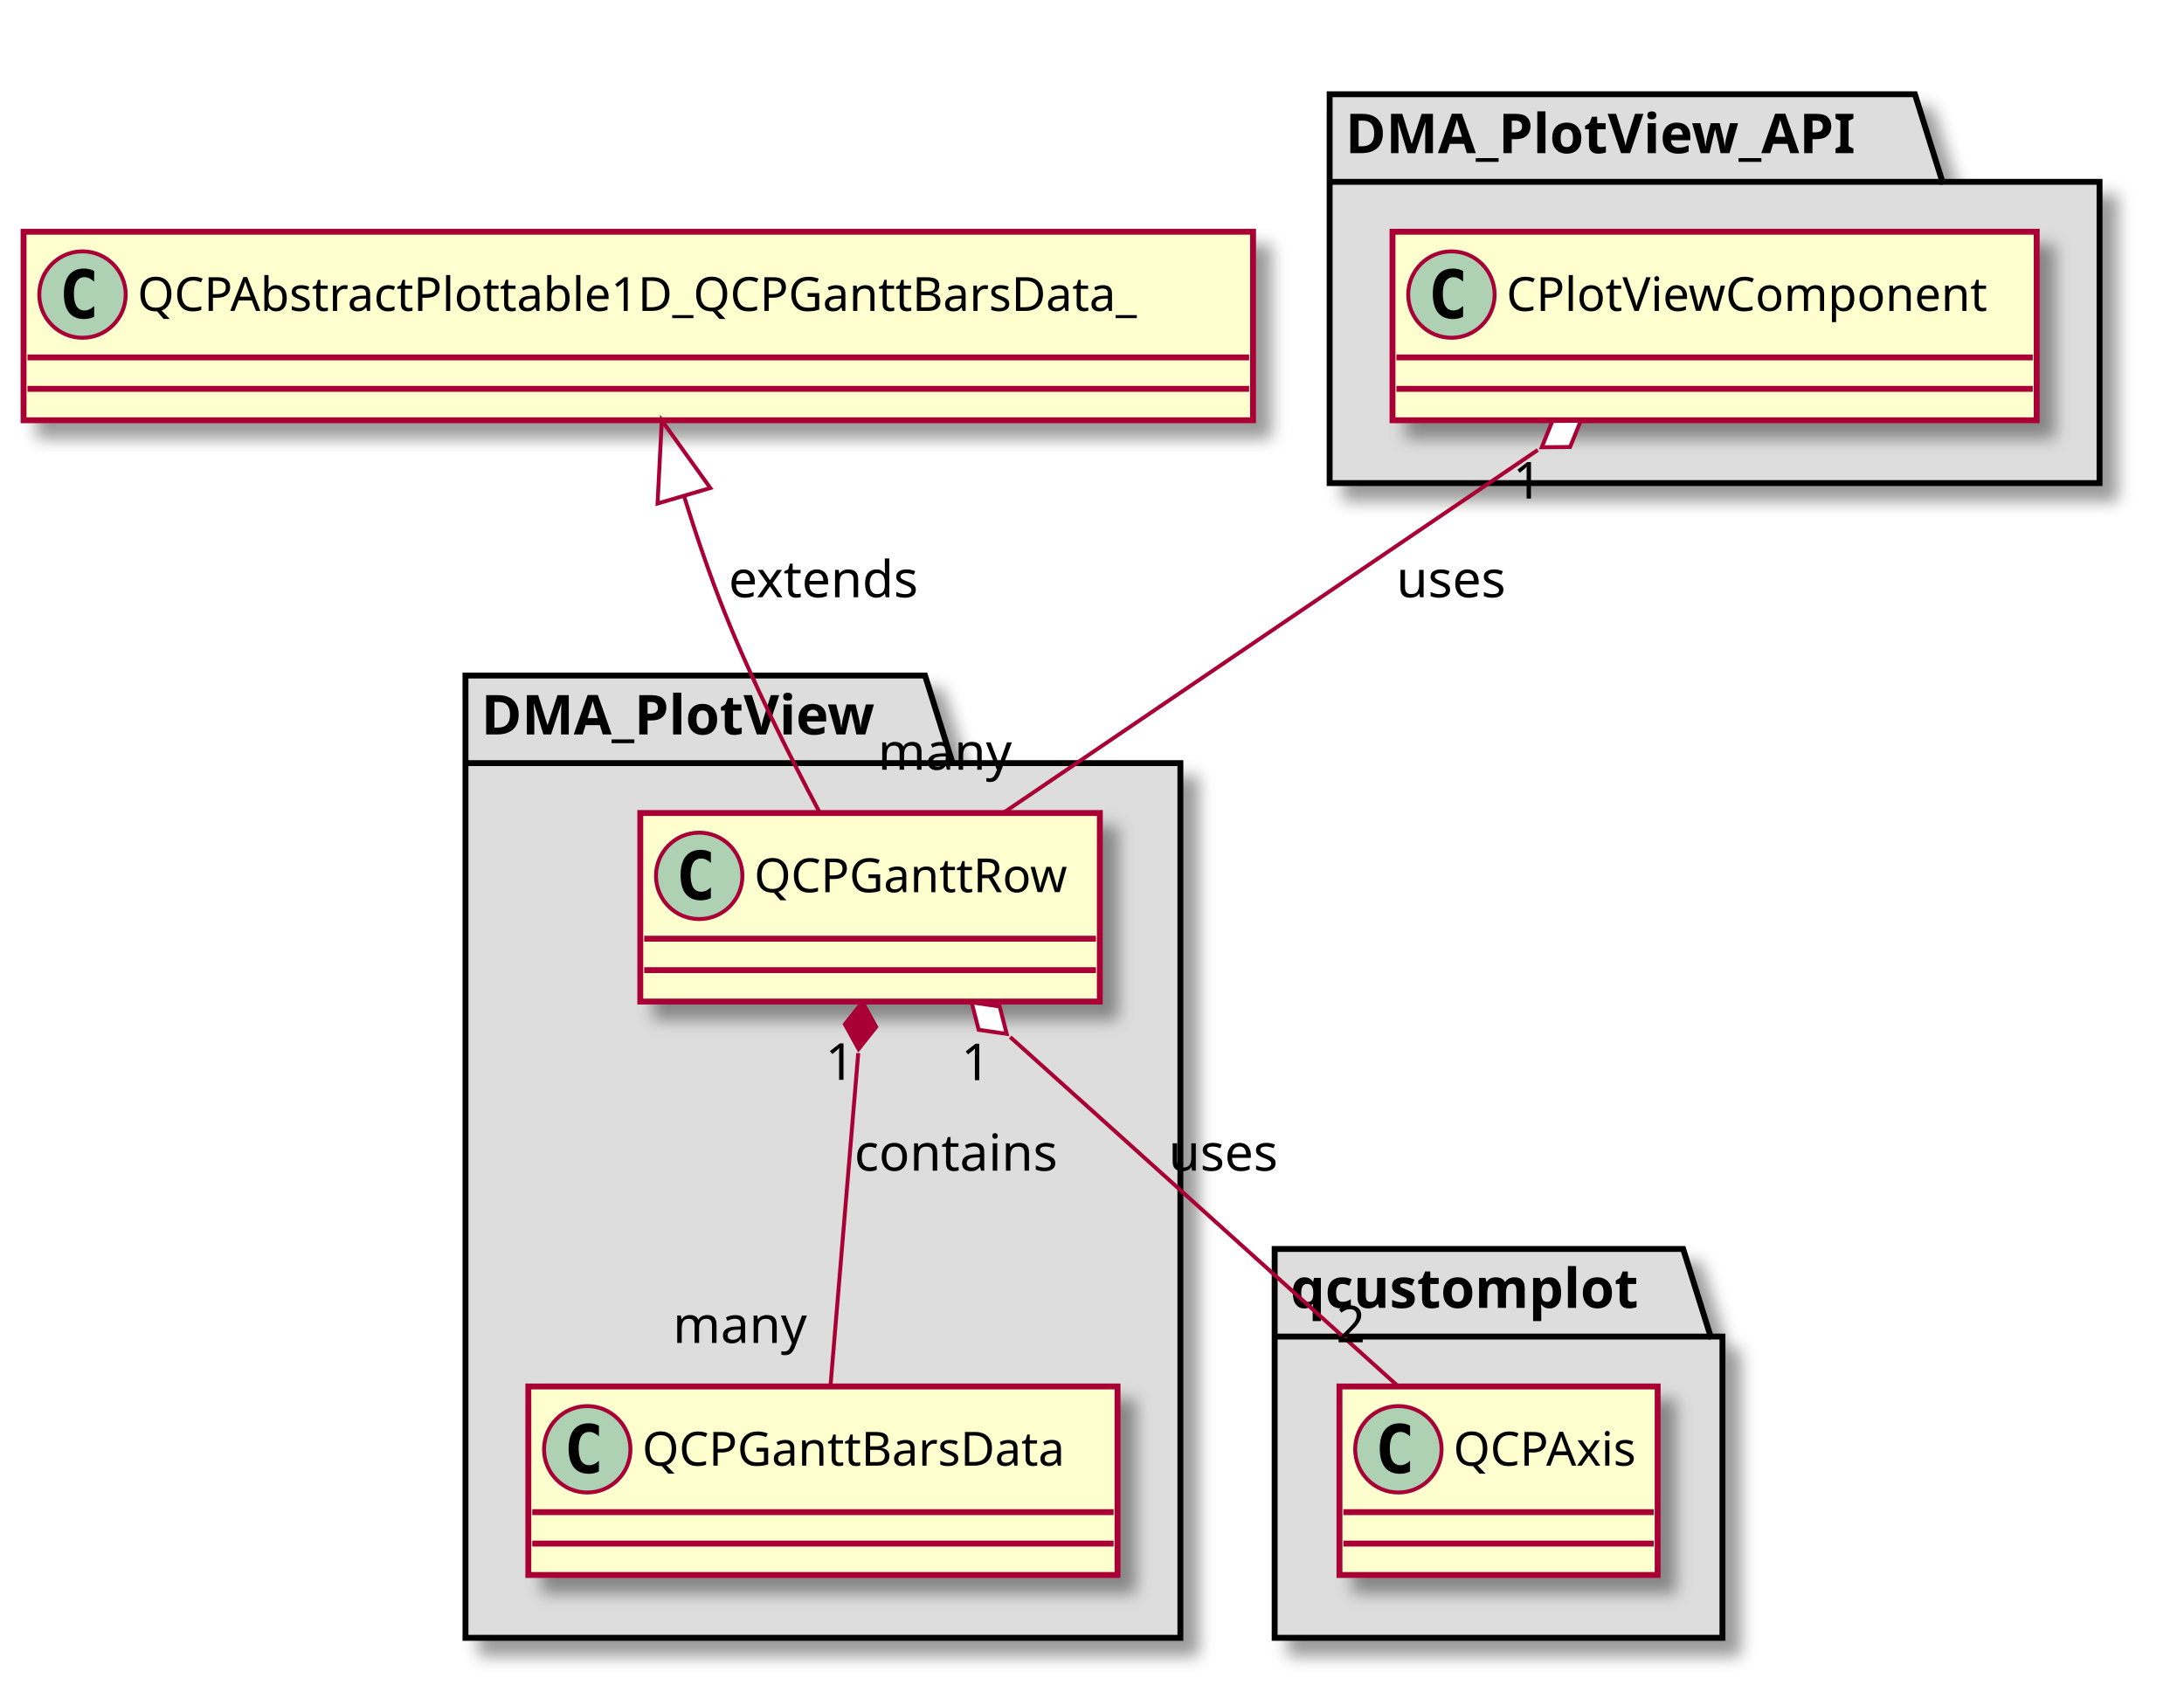
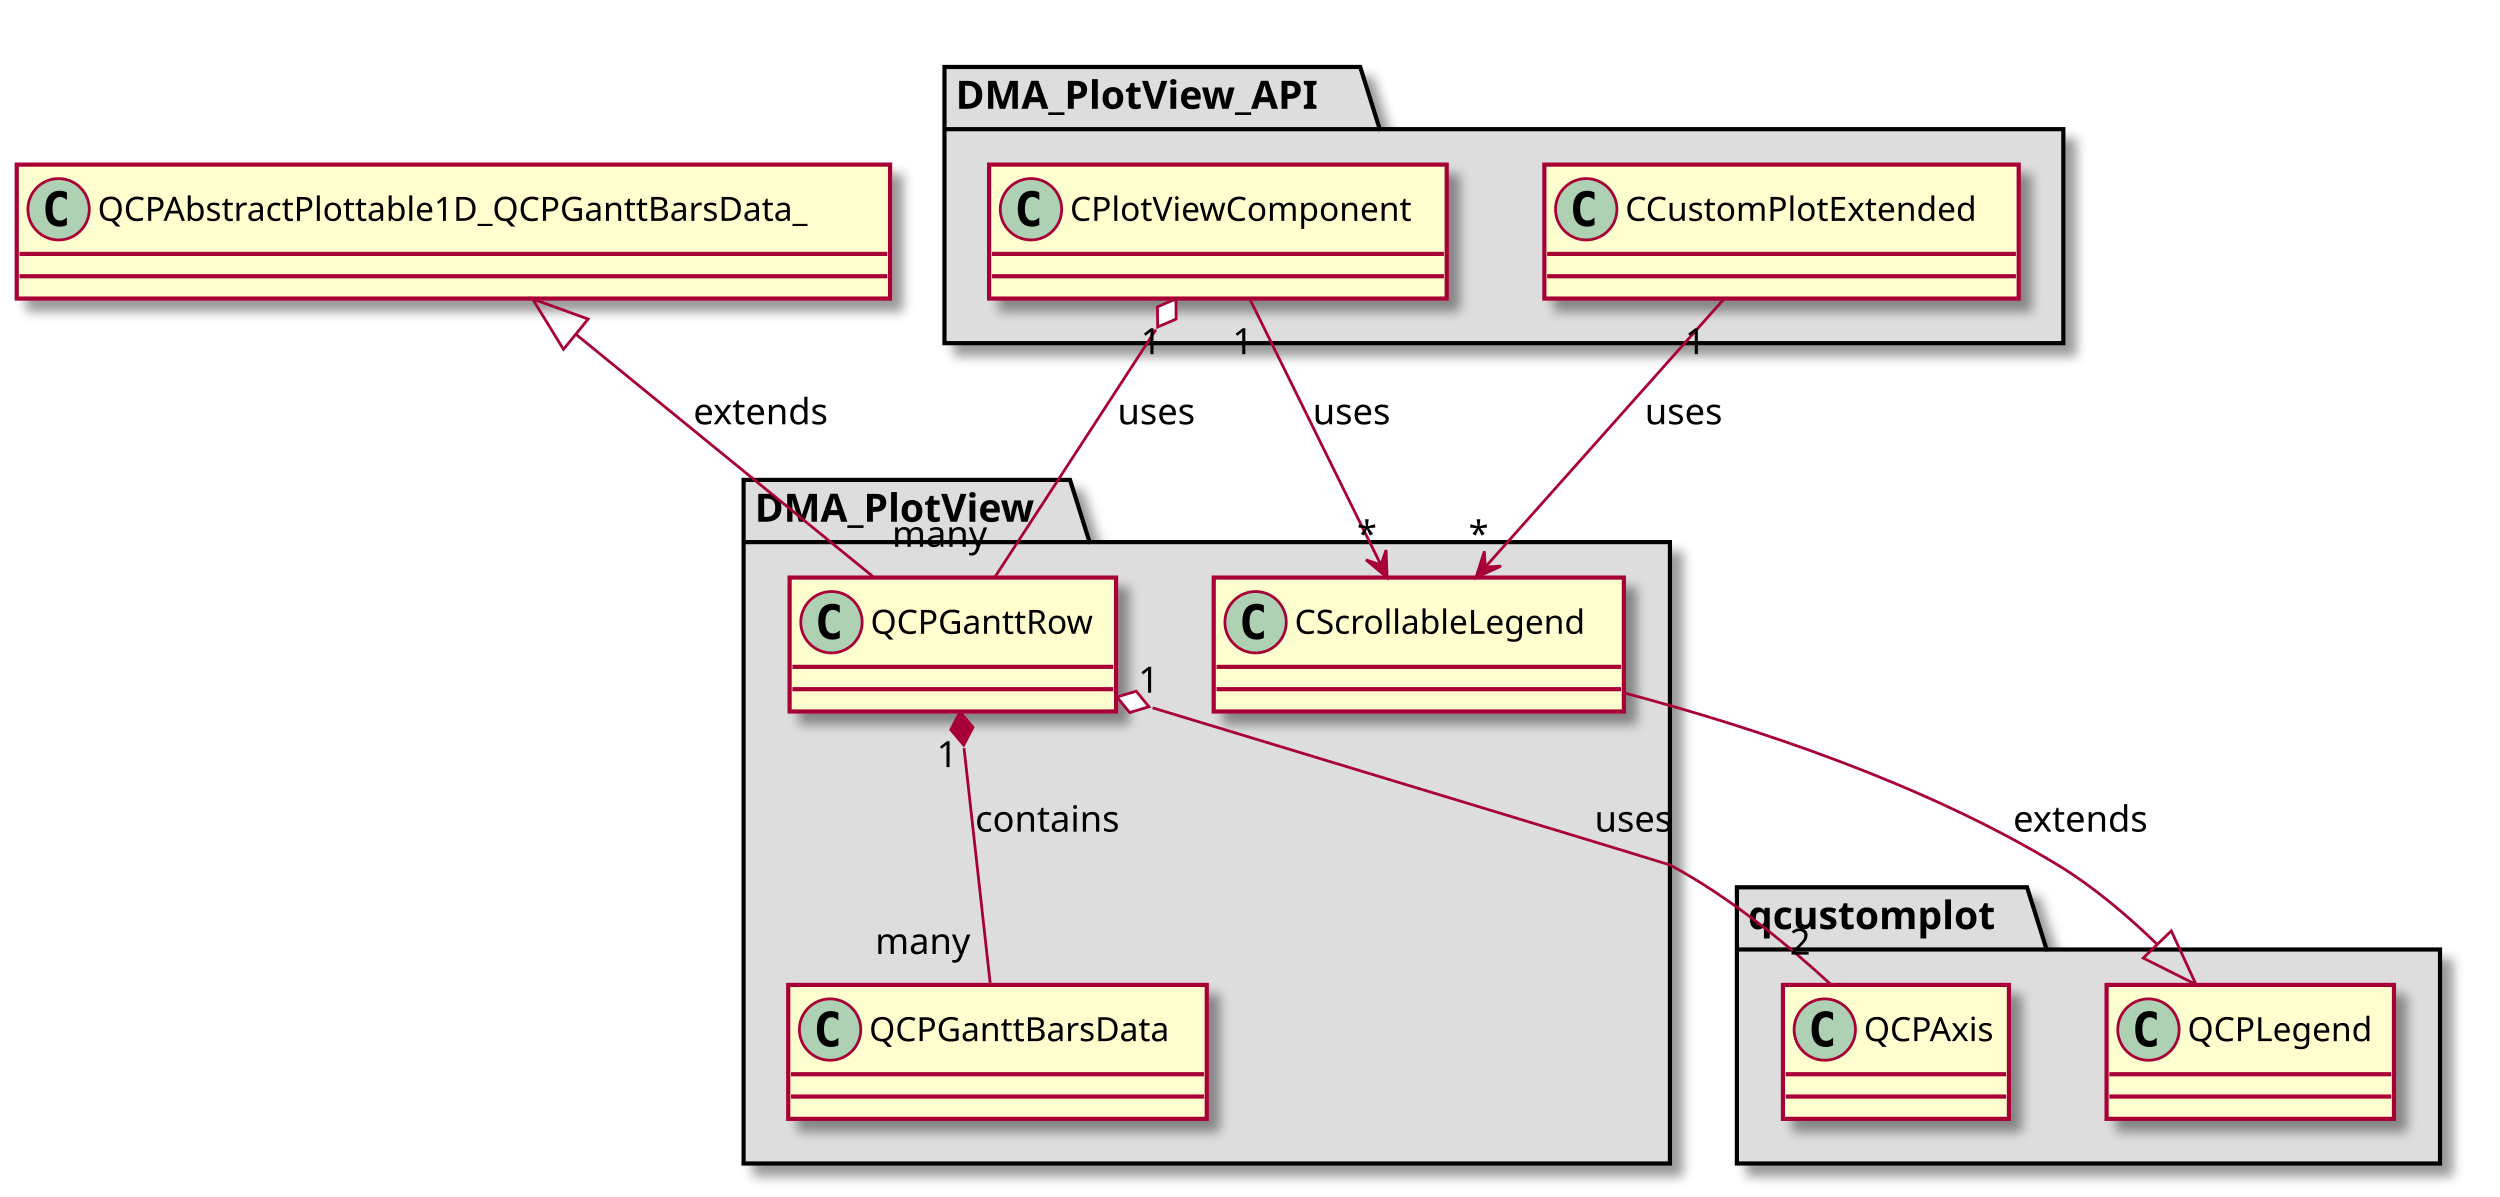
- <svg xmlns="http://www.w3.org/2000/svg" contentScriptType="application/ecmascript" contentStyleType="text/css" height="429px" preserveAspectRatio="none" style="width:556px;height:429px;background:#FEFEFE;" version="1.1" viewBox="0 0 556 429" width="556px" zoomAndPan="magnify">
+ <svg xmlns="http://www.w3.org/2000/svg" contentScriptType="application/ecmascript" contentStyleType="text/css" height="429px" preserveAspectRatio="none" style="width:896px;height:429px;background:#FEFEFE;" version="1.1" viewBox="0 0 896 429" width="896px" zoomAndPan="magnify">
  <defs>
-     <filter height="300%" id="f1vmrxsgnt6wgn" width="300%" x="-1" y="-1">
+     <filter height="300%" id="f1vbe9d4x7ibhx" width="300%" x="-1" y="-1">
      <feGaussianBlur result="blurOut" stdDeviation="2.0" />
      <feColorMatrix in="blurOut" result="blurOut2" type="matrix" values="0 0 0 0 0 0 0 0 0 0 0 0 0 0 0 0 0 0 .4 0" />
      <feOffset dx="4.0" dy="4.0" in="blurOut2" result="blurOut3" />
      <feBlend in="SourceGraphic" in2="blurOut3" mode="normal" />
    </filter>
  </defs>
  <g>
-     <polygon fill="#DDDDDD" filter="url(#f1vmrxsgnt6wgn)" points="118.5,172,235.5,172,242.5,194.297,300.5,194.297,300.5,417,118.5,417,118.5,172" style="stroke: #000000; stroke-width: 1.5;" />
-     <line style="stroke: #000000; stroke-width: 1.5;" x1="118.5" x2="242.5" y1="194.297" y2="194.297" />
-     <text fill="#000000" font-family="sans-serif" font-size="14" font-weight="bold" lengthAdjust="spacingAndGlyphs" textLength="111" x="122.5" y="186.995">DMA_PlotView</text>
-     <polygon fill="#DDDDDD" filter="url(#f1vmrxsgnt6wgn)" points="338.5,24,487.5,24,494.5,46.297,534.5,46.297,534.5,123,338.5,123,338.5,24" style="stroke: #000000; stroke-width: 1.5;" />
+     <polygon fill="#DDDDDD" filter="url(#f1vbe9d4x7ibhx)" points="266.5,172,383.5,172,390.5,194.297,598.5,194.297,598.5,417,266.5,417,266.5,172" style="stroke: #000000; stroke-width: 1.5;" />
+     <line style="stroke: #000000; stroke-width: 1.5;" x1="266.5" x2="390.5" y1="194.297" y2="194.297" />
+     <text fill="#000000" font-family="sans-serif" font-size="14" font-weight="bold" lengthAdjust="spacingAndGlyphs" textLength="111" x="270.5" y="186.995">DMA_PlotView</text>
+     <polygon fill="#DDDDDD" filter="url(#f1vbe9d4x7ibhx)" points="338.5,24,487.5,24,494.5,46.297,739.5,46.297,739.5,123,338.5,123,338.5,24" style="stroke: #000000; stroke-width: 1.5;" />
    <line style="stroke: #000000; stroke-width: 1.5;" x1="338.5" x2="494.5" y1="46.297" y2="46.297" />
    <text fill="#000000" font-family="sans-serif" font-size="14" font-weight="bold" lengthAdjust="spacingAndGlyphs" textLength="143" x="342.5" y="38.995">DMA_PlotView_API</text>
-     <polygon fill="#DDDDDD" filter="url(#f1vmrxsgnt6wgn)" points="324.5,318,428.5,318,435.5,340.297,438.5,340.297,438.5,417,324.5,417,324.5,318" style="stroke: #000000; stroke-width: 1.5;" />
-     <line style="stroke: #000000; stroke-width: 1.5;" x1="324.5" x2="435.5" y1="340.297" y2="340.297" />
-     <text fill="#000000" font-family="sans-serif" font-size="14" font-weight="bold" lengthAdjust="spacingAndGlyphs" textLength="98" x="328.5" y="332.995">qcustomplot</text>
-     <rect fill="#FEFECE" filter="url(#f1vmrxsgnt6wgn)" height="48" id="QCPGanttBarsData" style="stroke: #A80036; stroke-width: 1.5;" width="150" x="134.5" y="353" />
-     <ellipse cx="149.5" cy="369" fill="#ADD1B2" rx="11" ry="11" style="stroke: #A80036; stroke-width: 1.0;" />
-     <path d="M152.469,374.641 Q151.891,374.938 151.25,375.078 Q150.609,375.234 149.906,375.234 Q147.406,375.234 146.078,373.594 Q144.766,371.938 144.766,368.812 Q144.766,365.688 146.078,364.031 Q147.406,362.375 149.906,362.375 Q150.609,362.375 151.25,362.531 Q151.906,362.688 152.469,362.984 L152.469,365.703 Q151.844,365.125 151.25,364.859 Q150.656,364.578 150.031,364.578 Q148.688,364.578 148,365.656 Q147.312,366.719 147.312,368.812 Q147.312,370.906 148,371.984 Q148.688,373.047 150.031,373.047 Q150.656,373.047 151.25,372.781 Q151.844,372.5 152.469,371.922 L152.469,374.641 Z " />
-     <text fill="#000000" font-family="sans-serif" font-size="12" lengthAdjust="spacingAndGlyphs" textLength="118" x="163.5" y="373.154">QCPGanttBarsData</text>
-     <line style="stroke: #A80036; stroke-width: 1.5;" x1="135.5" x2="283.5" y1="385" y2="385" />
-     <line style="stroke: #A80036; stroke-width: 1.5;" x1="135.5" x2="283.5" y1="393" y2="393" />
-     <rect fill="#FEFECE" filter="url(#f1vmrxsgnt6wgn)" height="48" id="QCPGanttRow" style="stroke: #A80036; stroke-width: 1.5;" width="117" x="163" y="207" />
-     <ellipse cx="178" cy="223" fill="#ADD1B2" rx="11" ry="11" style="stroke: #A80036; stroke-width: 1.0;" />
-     <path d="M180.969,228.641 Q180.391,228.938 179.75,229.078 Q179.109,229.234 178.406,229.234 Q175.906,229.234 174.578,227.594 Q173.266,225.938 173.266,222.812 Q173.266,219.688 174.578,218.031 Q175.906,216.375 178.406,216.375 Q179.109,216.375 179.75,216.531 Q180.406,216.688 180.969,216.984 L180.969,219.703 Q180.344,219.125 179.75,218.859 Q179.156,218.578 178.531,218.578 Q177.188,218.578 176.5,219.656 Q175.812,220.719 175.812,222.812 Q175.812,224.906 176.5,225.984 Q177.188,227.047 178.531,227.047 Q179.156,227.047 179.75,226.781 Q180.344,226.5 180.969,225.922 L180.969,228.641 Z " />
-     <text fill="#000000" font-family="sans-serif" font-size="12" lengthAdjust="spacingAndGlyphs" textLength="85" x="192" y="227.154">QCPGanttRow</text>
-     <line style="stroke: #A80036; stroke-width: 1.5;" x1="164" x2="279" y1="239" y2="239" />
-     <line style="stroke: #A80036; stroke-width: 1.5;" x1="164" x2="279" y1="247" y2="247" />
-     <rect fill="#FEFECE" filter="url(#f1vmrxsgnt6wgn)" height="48" id="CPlotViewComponent" style="stroke: #A80036; stroke-width: 1.5;" width="164" x="354.5" y="59" />
+     <polygon fill="#DDDDDD" filter="url(#f1vbe9d4x7ibhx)" points="622.5,318,726.5,318,733.5,340.297,874.5,340.297,874.5,417,622.5,417,622.5,318" style="stroke: #000000; stroke-width: 1.5;" />
+     <line style="stroke: #000000; stroke-width: 1.5;" x1="622.5" x2="733.5" y1="340.297" y2="340.297" />
+     <text fill="#000000" font-family="sans-serif" font-size="14" font-weight="bold" lengthAdjust="spacingAndGlyphs" textLength="98" x="626.5" y="332.995">qcustomplot</text>
+     <rect fill="#FEFECE" filter="url(#f1vbe9d4x7ibhx)" height="48" id="CScrollableLegend" style="stroke: #A80036; stroke-width: 1.5;" width="147" x="435" y="207" />
+     <ellipse cx="450" cy="223" fill="#ADD1B2" rx="11" ry="11" style="stroke: #A80036; stroke-width: 1.0;" />
+     <path d="M452.969,228.641 Q452.391,228.938 451.75,229.078 Q451.109,229.234 450.406,229.234 Q447.906,229.234 446.578,227.594 Q445.266,225.938 445.266,222.812 Q445.266,219.688 446.578,218.031 Q447.906,216.375 450.406,216.375 Q451.109,216.375 451.75,216.531 Q452.406,216.688 452.969,216.984 L452.969,219.703 Q452.344,219.125 451.75,218.859 Q451.156,218.578 450.531,218.578 Q449.188,218.578 448.5,219.656 Q447.812,220.719 447.812,222.812 Q447.812,224.906 448.5,225.984 Q449.188,227.047 450.531,227.047 Q451.156,227.047 451.75,226.781 Q452.344,226.5 452.969,225.922 L452.969,228.641 Z " />
+     <text fill="#000000" font-family="sans-serif" font-size="12" lengthAdjust="spacingAndGlyphs" textLength="115" x="464" y="227.154">CScrollableLegend</text>
+     <line style="stroke: #A80036; stroke-width: 1.5;" x1="436" x2="581" y1="239" y2="239" />
+     <line style="stroke: #A80036; stroke-width: 1.5;" x1="436" x2="581" y1="247" y2="247" />
+     <rect fill="#FEFECE" filter="url(#f1vbe9d4x7ibhx)" height="48" id="QCPGanttBarsData" style="stroke: #A80036; stroke-width: 1.5;" width="150" x="282.5" y="353" />
+     <ellipse cx="297.5" cy="369" fill="#ADD1B2" rx="11" ry="11" style="stroke: #A80036; stroke-width: 1.0;" />
+     <path d="M300.469,374.641 Q299.891,374.938 299.25,375.078 Q298.609,375.234 297.906,375.234 Q295.406,375.234 294.078,373.594 Q292.766,371.938 292.766,368.812 Q292.766,365.688 294.078,364.031 Q295.406,362.375 297.906,362.375 Q298.609,362.375 299.25,362.531 Q299.906,362.688 300.469,362.984 L300.469,365.703 Q299.844,365.125 299.25,364.859 Q298.656,364.578 298.031,364.578 Q296.688,364.578 296,365.656 Q295.312,366.719 295.312,368.812 Q295.312,370.906 296,371.984 Q296.688,373.047 298.031,373.047 Q298.656,373.047 299.25,372.781 Q299.844,372.5 300.469,371.922 L300.469,374.641 Z " />
+     <text fill="#000000" font-family="sans-serif" font-size="12" lengthAdjust="spacingAndGlyphs" textLength="118" x="311.5" y="373.154">QCPGanttBarsData</text>
+     <line style="stroke: #A80036; stroke-width: 1.5;" x1="283.5" x2="431.5" y1="385" y2="385" />
+     <line style="stroke: #A80036; stroke-width: 1.5;" x1="283.5" x2="431.5" y1="393" y2="393" />
+     <rect fill="#FEFECE" filter="url(#f1vbe9d4x7ibhx)" height="48" id="QCPGanttRow" style="stroke: #A80036; stroke-width: 1.5;" width="117" x="283" y="207" />
+     <ellipse cx="298" cy="223" fill="#ADD1B2" rx="11" ry="11" style="stroke: #A80036; stroke-width: 1.0;" />
+     <path d="M300.969,228.641 Q300.391,228.938 299.75,229.078 Q299.109,229.234 298.406,229.234 Q295.906,229.234 294.578,227.594 Q293.266,225.938 293.266,222.812 Q293.266,219.688 294.578,218.031 Q295.906,216.375 298.406,216.375 Q299.109,216.375 299.75,216.531 Q300.406,216.688 300.969,216.984 L300.969,219.703 Q300.344,219.125 299.75,218.859 Q299.156,218.578 298.531,218.578 Q297.188,218.578 296.5,219.656 Q295.812,220.719 295.812,222.812 Q295.812,224.906 296.5,225.984 Q297.188,227.047 298.531,227.047 Q299.156,227.047 299.75,226.781 Q300.344,226.5 300.969,225.922 L300.969,228.641 Z " />
+     <text fill="#000000" font-family="sans-serif" font-size="12" lengthAdjust="spacingAndGlyphs" textLength="85" x="312" y="227.154">QCPGanttRow</text>
+     <line style="stroke: #A80036; stroke-width: 1.5;" x1="284" x2="399" y1="239" y2="239" />
+     <line style="stroke: #A80036; stroke-width: 1.5;" x1="284" x2="399" y1="247" y2="247" />
+     <rect fill="#FEFECE" filter="url(#f1vbe9d4x7ibhx)" height="48" id="CCustomPlotExtended" style="stroke: #A80036; stroke-width: 1.5;" width="170" x="553.5" y="59" />
+     <ellipse cx="568.5" cy="75" fill="#ADD1B2" rx="11" ry="11" style="stroke: #A80036; stroke-width: 1.0;" />
+     <path d="M571.469,80.641 Q570.891,80.938 570.25,81.078 Q569.609,81.234 568.906,81.234 Q566.406,81.234 565.078,79.594 Q563.766,77.938 563.766,74.812 Q563.766,71.688 565.078,70.031 Q566.406,68.375 568.906,68.375 Q569.609,68.375 570.25,68.531 Q570.906,68.688 571.469,68.984 L571.469,71.703 Q570.844,71.125 570.25,70.859 Q569.656,70.578 569.031,70.578 Q567.688,70.578 567,71.656 Q566.312,72.719 566.312,74.812 Q566.312,76.906 567,77.984 Q567.688,79.047 569.031,79.047 Q569.656,79.047 570.25,78.781 Q570.844,78.5 571.469,77.922 L571.469,80.641 Z " />
+     <text fill="#000000" font-family="sans-serif" font-size="12" lengthAdjust="spacingAndGlyphs" textLength="138" x="582.5" y="79.154">CCustomPlotExtended</text>
+     <line style="stroke: #A80036; stroke-width: 1.5;" x1="554.5" x2="722.5" y1="91" y2="91" />
+     <line style="stroke: #A80036; stroke-width: 1.5;" x1="554.5" x2="722.5" y1="99" y2="99" />
+     <rect fill="#FEFECE" filter="url(#f1vbe9d4x7ibhx)" height="48" id="CPlotViewComponent" style="stroke: #A80036; stroke-width: 1.5;" width="164" x="354.5" y="59" />
    <ellipse cx="369.5" cy="75" fill="#ADD1B2" rx="11" ry="11" style="stroke: #A80036; stroke-width: 1.0;" />
    <path d="M372.469,80.641 Q371.891,80.938 371.25,81.078 Q370.609,81.234 369.906,81.234 Q367.406,81.234 366.078,79.594 Q364.766,77.938 364.766,74.812 Q364.766,71.688 366.078,70.031 Q367.406,68.375 369.906,68.375 Q370.609,68.375 371.25,68.531 Q371.906,68.688 372.469,68.984 L372.469,71.703 Q371.844,71.125 371.25,70.859 Q370.656,70.578 370.031,70.578 Q368.688,70.578 368,71.656 Q367.312,72.719 367.312,74.812 Q367.312,76.906 368,77.984 Q368.688,79.047 370.031,79.047 Q370.656,79.047 371.25,78.781 Q371.844,78.5 372.469,77.922 L372.469,80.641 Z " />
    <text fill="#000000" font-family="sans-serif" font-size="12" lengthAdjust="spacingAndGlyphs" textLength="132" x="383.5" y="79.154">CPlotViewComponent</text>
    <line style="stroke: #A80036; stroke-width: 1.5;" x1="355.5" x2="517.5" y1="91" y2="91" />
    <line style="stroke: #A80036; stroke-width: 1.5;" x1="355.5" x2="517.5" y1="99" y2="99" />
-     <rect fill="#FEFECE" filter="url(#f1vmrxsgnt6wgn)" height="48" id="QCPAxis" style="stroke: #A80036; stroke-width: 1.5;" width="81" x="341" y="353" />
-     <ellipse cx="356" cy="369" fill="#ADD1B2" rx="11" ry="11" style="stroke: #A80036; stroke-width: 1.0;" />
-     <path d="M358.969,374.641 Q358.391,374.938 357.75,375.078 Q357.109,375.234 356.406,375.234 Q353.906,375.234 352.578,373.594 Q351.266,371.938 351.266,368.812 Q351.266,365.688 352.578,364.031 Q353.906,362.375 356.406,362.375 Q357.109,362.375 357.75,362.531 Q358.406,362.688 358.969,362.984 L358.969,365.703 Q358.344,365.125 357.75,364.859 Q357.156,364.578 356.531,364.578 Q355.188,364.578 354.5,365.656 Q353.812,366.719 353.812,368.812 Q353.812,370.906 354.5,371.984 Q355.188,373.047 356.531,373.047 Q357.156,373.047 357.75,372.781 Q358.344,372.5 358.969,371.922 L358.969,374.641 Z " />
-     <text fill="#000000" font-family="sans-serif" font-size="12" lengthAdjust="spacingAndGlyphs" textLength="49" x="370" y="373.154">QCPAxis</text>
-     <line style="stroke: #A80036; stroke-width: 1.5;" x1="342" x2="421" y1="385" y2="385" />
-     <line style="stroke: #A80036; stroke-width: 1.5;" x1="342" x2="421" y1="393" y2="393" />
-     <rect fill="#FEFECE" filter="url(#f1vmrxsgnt6wgn)" height="48" id="QCPAbstractPlottable1D_QCPGanttBarsData_" style="stroke: #A80036; stroke-width: 1.5;" width="313" x="6" y="59" />
+     <rect fill="#FEFECE" filter="url(#f1vbe9d4x7ibhx)" height="48" id="QCPAxis" style="stroke: #A80036; stroke-width: 1.5;" width="81" x="639" y="353" />
+     <ellipse cx="654" cy="369" fill="#ADD1B2" rx="11" ry="11" style="stroke: #A80036; stroke-width: 1.0;" />
+     <path d="M656.969,374.641 Q656.391,374.938 655.75,375.078 Q655.109,375.234 654.406,375.234 Q651.906,375.234 650.578,373.594 Q649.266,371.938 649.266,368.812 Q649.266,365.688 650.578,364.031 Q651.906,362.375 654.406,362.375 Q655.109,362.375 655.75,362.531 Q656.406,362.688 656.969,362.984 L656.969,365.703 Q656.344,365.125 655.75,364.859 Q655.156,364.578 654.531,364.578 Q653.188,364.578 652.5,365.656 Q651.812,366.719 651.812,368.812 Q651.812,370.906 652.5,371.984 Q653.188,373.047 654.531,373.047 Q655.156,373.047 655.75,372.781 Q656.344,372.5 656.969,371.922 L656.969,374.641 Z " />
+     <text fill="#000000" font-family="sans-serif" font-size="12" lengthAdjust="spacingAndGlyphs" textLength="49" x="668" y="373.154">QCPAxis</text>
+     <line style="stroke: #A80036; stroke-width: 1.5;" x1="640" x2="719" y1="385" y2="385" />
+     <line style="stroke: #A80036; stroke-width: 1.5;" x1="640" x2="719" y1="393" y2="393" />
+     <rect fill="#FEFECE" filter="url(#f1vbe9d4x7ibhx)" height="48" id="QCPLegend" style="stroke: #A80036; stroke-width: 1.5;" width="103" x="755" y="353" />
+     <ellipse cx="770" cy="369" fill="#ADD1B2" rx="11" ry="11" style="stroke: #A80036; stroke-width: 1.0;" />
+     <path d="M772.969,374.641 Q772.391,374.938 771.75,375.078 Q771.109,375.234 770.406,375.234 Q767.906,375.234 766.578,373.594 Q765.266,371.938 765.266,368.812 Q765.266,365.688 766.578,364.031 Q767.906,362.375 770.406,362.375 Q771.109,362.375 771.75,362.531 Q772.406,362.688 772.969,362.984 L772.969,365.703 Q772.344,365.125 771.75,364.859 Q771.156,364.578 770.531,364.578 Q769.188,364.578 768.5,365.656 Q767.812,366.719 767.812,368.812 Q767.812,370.906 768.5,371.984 Q769.188,373.047 770.531,373.047 Q771.156,373.047 771.75,372.781 Q772.344,372.5 772.969,371.922 L772.969,374.641 Z " />
+     <text fill="#000000" font-family="sans-serif" font-size="12" lengthAdjust="spacingAndGlyphs" textLength="71" x="784" y="373.154">QCPLegend</text>
+     <line style="stroke: #A80036; stroke-width: 1.5;" x1="756" x2="857" y1="385" y2="385" />
+     <line style="stroke: #A80036; stroke-width: 1.5;" x1="756" x2="857" y1="393" y2="393" />
+     <rect fill="#FEFECE" filter="url(#f1vbe9d4x7ibhx)" height="48" id="QCPAbstractPlottable1D_QCPGanttBarsData_" style="stroke: #A80036; stroke-width: 1.5;" width="313" x="6" y="59" />
    <ellipse cx="21" cy="75" fill="#ADD1B2" rx="11" ry="11" style="stroke: #A80036; stroke-width: 1.0;" />
    <path d="M23.969,80.641 Q23.391,80.938 22.75,81.078 Q22.109,81.234 21.406,81.234 Q18.906,81.234 17.578,79.594 Q16.266,77.938 16.266,74.812 Q16.266,71.688 17.578,70.031 Q18.906,68.375 21.406,68.375 Q22.109,68.375 22.75,68.531 Q23.406,68.688 23.969,68.984 L23.969,71.703 Q23.344,71.125 22.75,70.859 Q22.156,70.578 21.531,70.578 Q20.188,70.578 19.5,71.656 Q18.812,72.719 18.812,74.812 Q18.812,76.906 19.5,77.984 Q20.188,79.047 21.531,79.047 Q22.156,79.047 22.75,78.781 Q23.344,78.5 23.969,77.922 L23.969,80.641 Z " />
    <text fill="#000000" font-family="sans-serif" font-size="12" lengthAdjust="spacingAndGlyphs" textLength="281" x="35" y="79.154">QCPAbstractPlottable1D_QCPGanttBarsData_</text>
    <line style="stroke: #A80036; stroke-width: 1.5;" x1="7" x2="318" y1="91" y2="91" />
    <line style="stroke: #A80036; stroke-width: 1.5;" x1="7" x2="318" y1="99" y2="99" />
-     <path d="M174.21,126.54 C177.26,136.32 180.75,146.61 184.5,156 C191.48,173.47 201.01,192.44 208.64,206.8 " fill="none" id="QCPAbstractPlottable1D_QCPGanttBarsData_&lt;-QCPGanttRow" style="stroke: #A80036; stroke-width: 1.0;" />
-     <polygon fill="none" points="167.4,128.2,168.48,107.04,180.83,124.25,167.4,128.2" style="stroke: #A80036; stroke-width: 1.0;" />
-     <text fill="#000000" font-family="sans-serif" font-size="13" lengthAdjust="spacingAndGlyphs" textLength="51" x="185.5" y="152.067">extends</text>
-     <path d="M257.17,264.03 C264.86,270.94 272.96,278.21 280.5,285 C306.12,308.05 335.37,334.4 355.77,352.8 " fill="none" id="QCPGanttRow&lt;-QCPAxis" style="stroke: #A80036; stroke-width: 1.0;" />
-     <polygon fill="#FEFEFE" points="247.36,255.21,249.151,262.195,256.288,263.228,254.497,256.243,247.36,255.21" style="stroke: #A80036; stroke-width: 1.0;" />
-     <text fill="#000000" font-family="sans-serif" font-size="13" lengthAdjust="spacingAndGlyphs" textLength="30" x="297.5" y="298.067">uses</text>
-     <text fill="#000000" font-family="sans-serif" font-size="13" lengthAdjust="spacingAndGlyphs" textLength="8" x="244.688" y="275.022">1</text>
-     <text fill="#000000" font-family="sans-serif" font-size="13" lengthAdjust="spacingAndGlyphs" textLength="8" x="340.152" y="341.761">2</text>
-     <path d="M218.49,268.13 C216.27,294.71 213.33,330.06 211.42,352.92 " fill="none" id="QCPGanttRow&lt;-QCPGanttBarsData" style="stroke: #A80036; stroke-width: 1.0;" />
-     <polygon fill="#A80036" points="219.57,255.14,215.083,260.785,218.568,267.098,223.055,261.453,219.57,255.14" style="stroke: #A80036; stroke-width: 1.0;" />
-     <text fill="#000000" font-family="sans-serif" font-size="13" lengthAdjust="spacingAndGlyphs" textLength="54" x="217.5" y="298.067">contains</text>
-     <text fill="#000000" font-family="sans-serif" font-size="13" lengthAdjust="spacingAndGlyphs" textLength="8" x="210.125" y="274.935">1</text>
-     <text fill="#000000" font-family="sans-serif" font-size="13" lengthAdjust="spacingAndGlyphs" textLength="36" x="171.299" y="341.911">many</text>
-     <path d="M391.5,114.56 C350.93,142.11 292.14,182.03 255.41,206.97 " fill="none" id="CPlotViewComponent&lt;-QCPGanttRow" style="stroke: #A80036; stroke-width: 1.0;" />
-     <polygon fill="#FEFEFE" points="402.43,107.13,395.219,107.189,392.5,113.868,399.711,113.809,402.43,107.13" style="stroke: #A80036; stroke-width: 1.0;" />
-     <text fill="#000000" font-family="sans-serif" font-size="13" lengthAdjust="spacingAndGlyphs" textLength="30" x="355.5" y="152.067">uses</text>
-     <text fill="#000000" font-family="sans-serif" font-size="13" lengthAdjust="spacingAndGlyphs" textLength="8" x="385.15" y="126.923">1</text>
-     <text fill="#000000" font-family="sans-serif" font-size="13" lengthAdjust="spacingAndGlyphs" textLength="36" x="223.487" y="195.974">many</text>
+     <path d="M772.95,338.28 C762.39,328.05 750.16,317.69 737.5,310 C689.39,280.79 628.91,260.79 582.18,248.36 " fill="none" id="QCPLegend&lt;-CScrollableLegend" style="stroke: #A80036; stroke-width: 1.0;" />
+     <polygon fill="none" points="778.18,333.62,787.07,352.86,768.13,343.37,778.18,333.62" style="stroke: #A80036; stroke-width: 1.0;" />
+     <text fill="#000000" font-family="sans-serif" font-size="13" lengthAdjust="spacingAndGlyphs" textLength="51" x="721.5" y="298.067">extends</text>
+     <path d="M206.64,120 C239.94,147.17 284.65,183.63 313.27,206.97 " fill="none" id="QCPAbstractPlottable1D_QCPGanttBarsData_&lt;-QCPGanttRow" style="stroke: #A80036; stroke-width: 1.0;" />
+     <polygon fill="none" points="201.94,125.2,190.86,107.13,210.79,114.35,201.94,125.2" style="stroke: #A80036; stroke-width: 1.0;" />
+     <text fill="#000000" font-family="sans-serif" font-size="13" lengthAdjust="spacingAndGlyphs" textLength="51" x="248.5" y="152.067">extends</text>
+     <path d="M413.1,253.69 C488.96,276.67 597.96,309.71 598.5,310 C619.8,321.34 640.83,338.71 656.12,352.78 " fill="none" id="QCPGanttRow&lt;-QCPAxis" style="stroke: #A80036; stroke-width: 1.0;" />
+     <polygon fill="#FEFEFE" points="400.3,249.81,404.882,255.378,411.784,253.291,407.202,247.722,400.3,249.81" style="stroke: #A80036; stroke-width: 1.0;" />
+     <text fill="#000000" font-family="sans-serif" font-size="13" lengthAdjust="spacingAndGlyphs" textLength="30" x="571.5" y="298.067">uses</text>
+     <text fill="#000000" font-family="sans-serif" font-size="13" lengthAdjust="spacingAndGlyphs" textLength="8" x="407.954" y="248.263">1</text>
+     <text fill="#000000" font-family="sans-serif" font-size="13" lengthAdjust="spacingAndGlyphs" textLength="8" x="641.446" y="342.131">2</text>
+     <path d="M345.51,268.13 C348.47,294.71 352.4,330.06 354.94,352.92 " fill="none" id="QCPGanttRow&lt;-QCPGanttBarsData" style="stroke: #A80036; stroke-width: 1.0;" />
+     <polygon fill="#A80036" points="344.07,255.14,340.76,261.547,345.401,267.066,348.711,260.659,344.07,255.14" style="stroke: #A80036; stroke-width: 1.0;" />
+     <text fill="#000000" font-family="sans-serif" font-size="13" lengthAdjust="spacingAndGlyphs" textLength="54" x="349.5" y="298.067">contains</text>
+     <text fill="#000000" font-family="sans-serif" font-size="13" lengthAdjust="spacingAndGlyphs" textLength="8" x="335.721" y="274.935">1</text>
+     <text fill="#000000" font-family="sans-serif" font-size="13" lengthAdjust="spacingAndGlyphs" textLength="36" x="313.671" y="341.911">many</text>
+     <path d="M617.9,107.13 C594.7,133.19 557.04,175.48 532.52,203.02 " fill="none" id="CCustomPlotExtended-&gt;CScrollableLegend" style="stroke: #A80036; stroke-width: 1.0;" />
+     <polygon fill="#A80036" points="529,206.97,537.969,202.901,532.322,203.233,531.99,197.586,529,206.97" style="stroke: #A80036; stroke-width: 1.0;" />
+     <text fill="#000000" font-family="sans-serif" font-size="13" lengthAdjust="spacingAndGlyphs" textLength="30" x="589.5" y="152.067">uses</text>
+     <text fill="#000000" font-family="sans-serif" font-size="13" lengthAdjust="spacingAndGlyphs" textLength="8" x="603.904" y="126.923">1</text>
+     <text fill="#000000" font-family="sans-serif" font-size="13" lengthAdjust="spacingAndGlyphs" textLength="7" x="526.356" y="195.974">*</text>
+     <path d="M447.91,107.13 C460.65,132.98 481.27,174.79 494.86,202.34 " fill="none" id="CPlotViewComponent-&gt;CScrollableLegend" style="stroke: #A80036; stroke-width: 1.0;" />
+     <polygon fill="#A80036" points="497.14,206.97,496.768,197.128,494.938,202.481,489.586,200.651,497.14,206.97" style="stroke: #A80036; stroke-width: 1.0;" />
+     <text fill="#000000" font-family="sans-serif" font-size="13" lengthAdjust="spacingAndGlyphs" textLength="30" x="470.5" y="152.067">uses</text>
+     <text fill="#000000" font-family="sans-serif" font-size="13" lengthAdjust="spacingAndGlyphs" textLength="8" x="441.716" y="126.923">1</text>
+     <text fill="#000000" font-family="sans-serif" font-size="13" lengthAdjust="spacingAndGlyphs" textLength="7" x="486.332" y="195.974">*</text>
+     <path d="M414.28,118.15 C396.49,145.5 372.02,183.09 356.48,206.97 " fill="none" id="CPlotViewComponent&lt;-QCPGanttRow" style="stroke: #A80036; stroke-width: 1.0;" />
+     <polygon fill="#FEFEFE" points="421.45,107.13,414.826,109.98,414.91,117.191,421.534,114.341,421.45,107.13" style="stroke: #A80036; stroke-width: 1.0;" />
+     <text fill="#000000" font-family="sans-serif" font-size="13" lengthAdjust="spacingAndGlyphs" textLength="30" x="400.5" y="152.067">uses</text>
+     <text fill="#000000" font-family="sans-serif" font-size="13" lengthAdjust="spacingAndGlyphs" textLength="8" x="408.807" y="126.923">1</text>
+     <text fill="#000000" font-family="sans-serif" font-size="13" lengthAdjust="spacingAndGlyphs" textLength="36" x="319.706" y="195.974">many</text>
  </g>
</svg>
